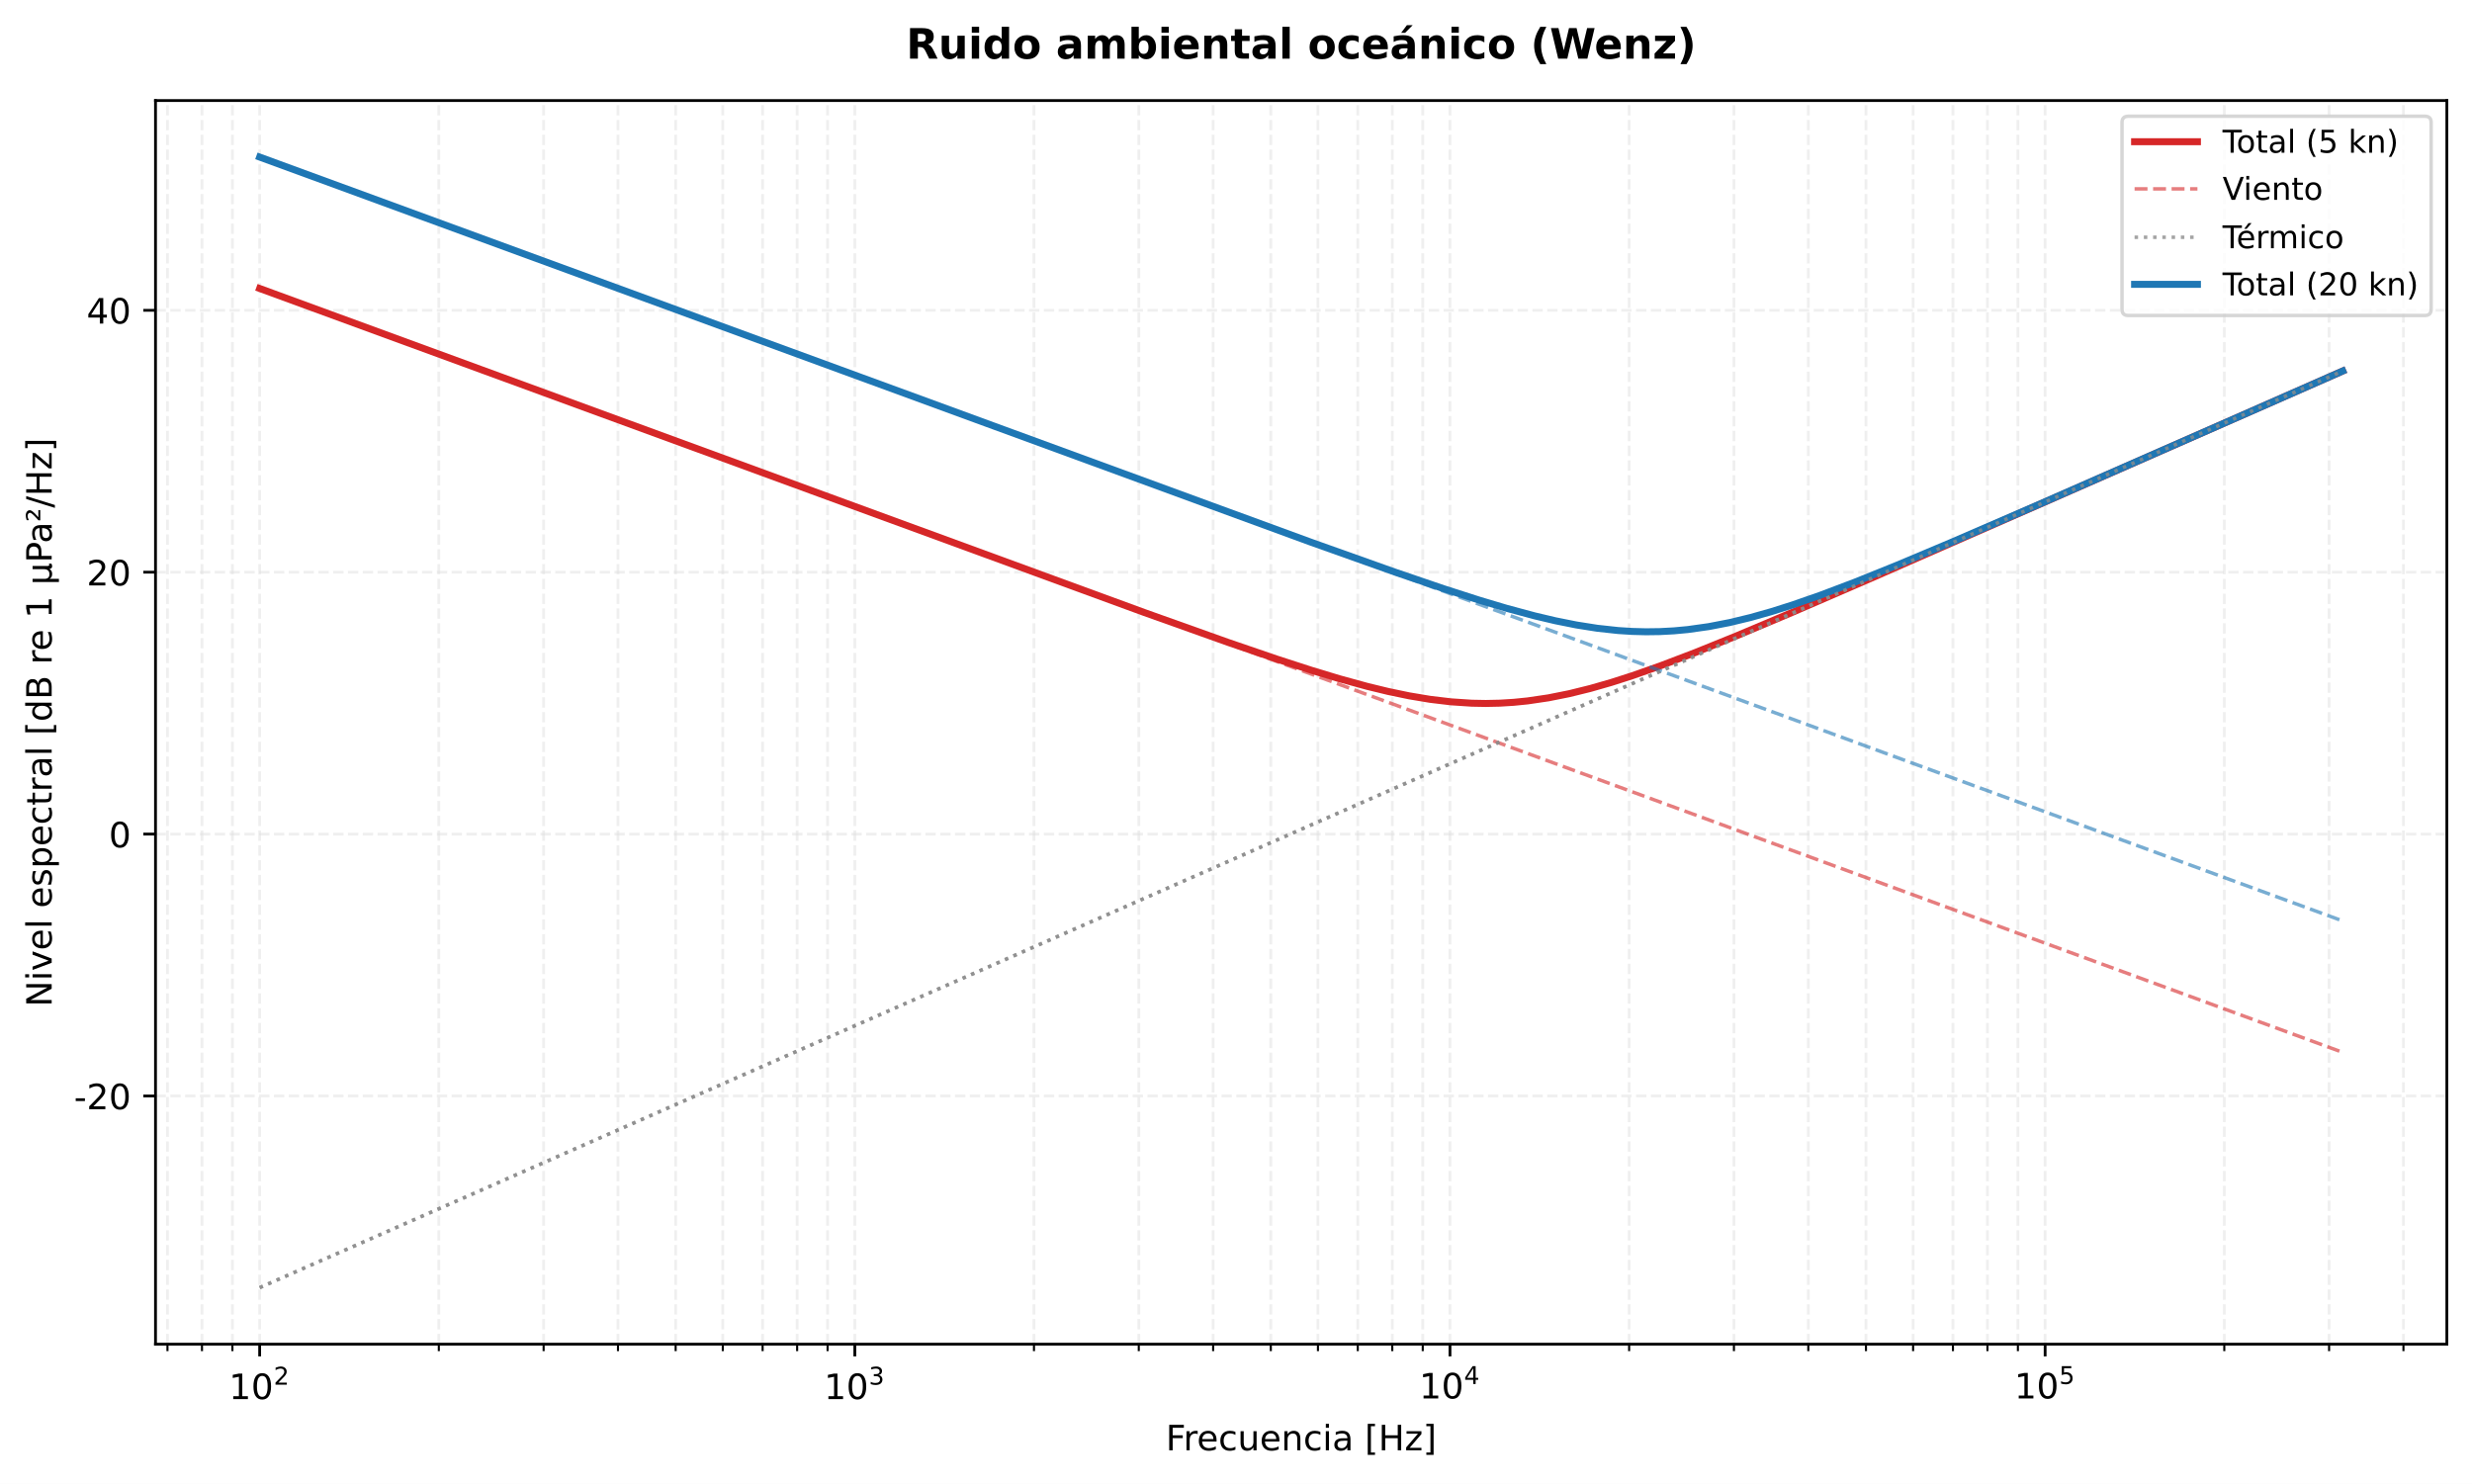
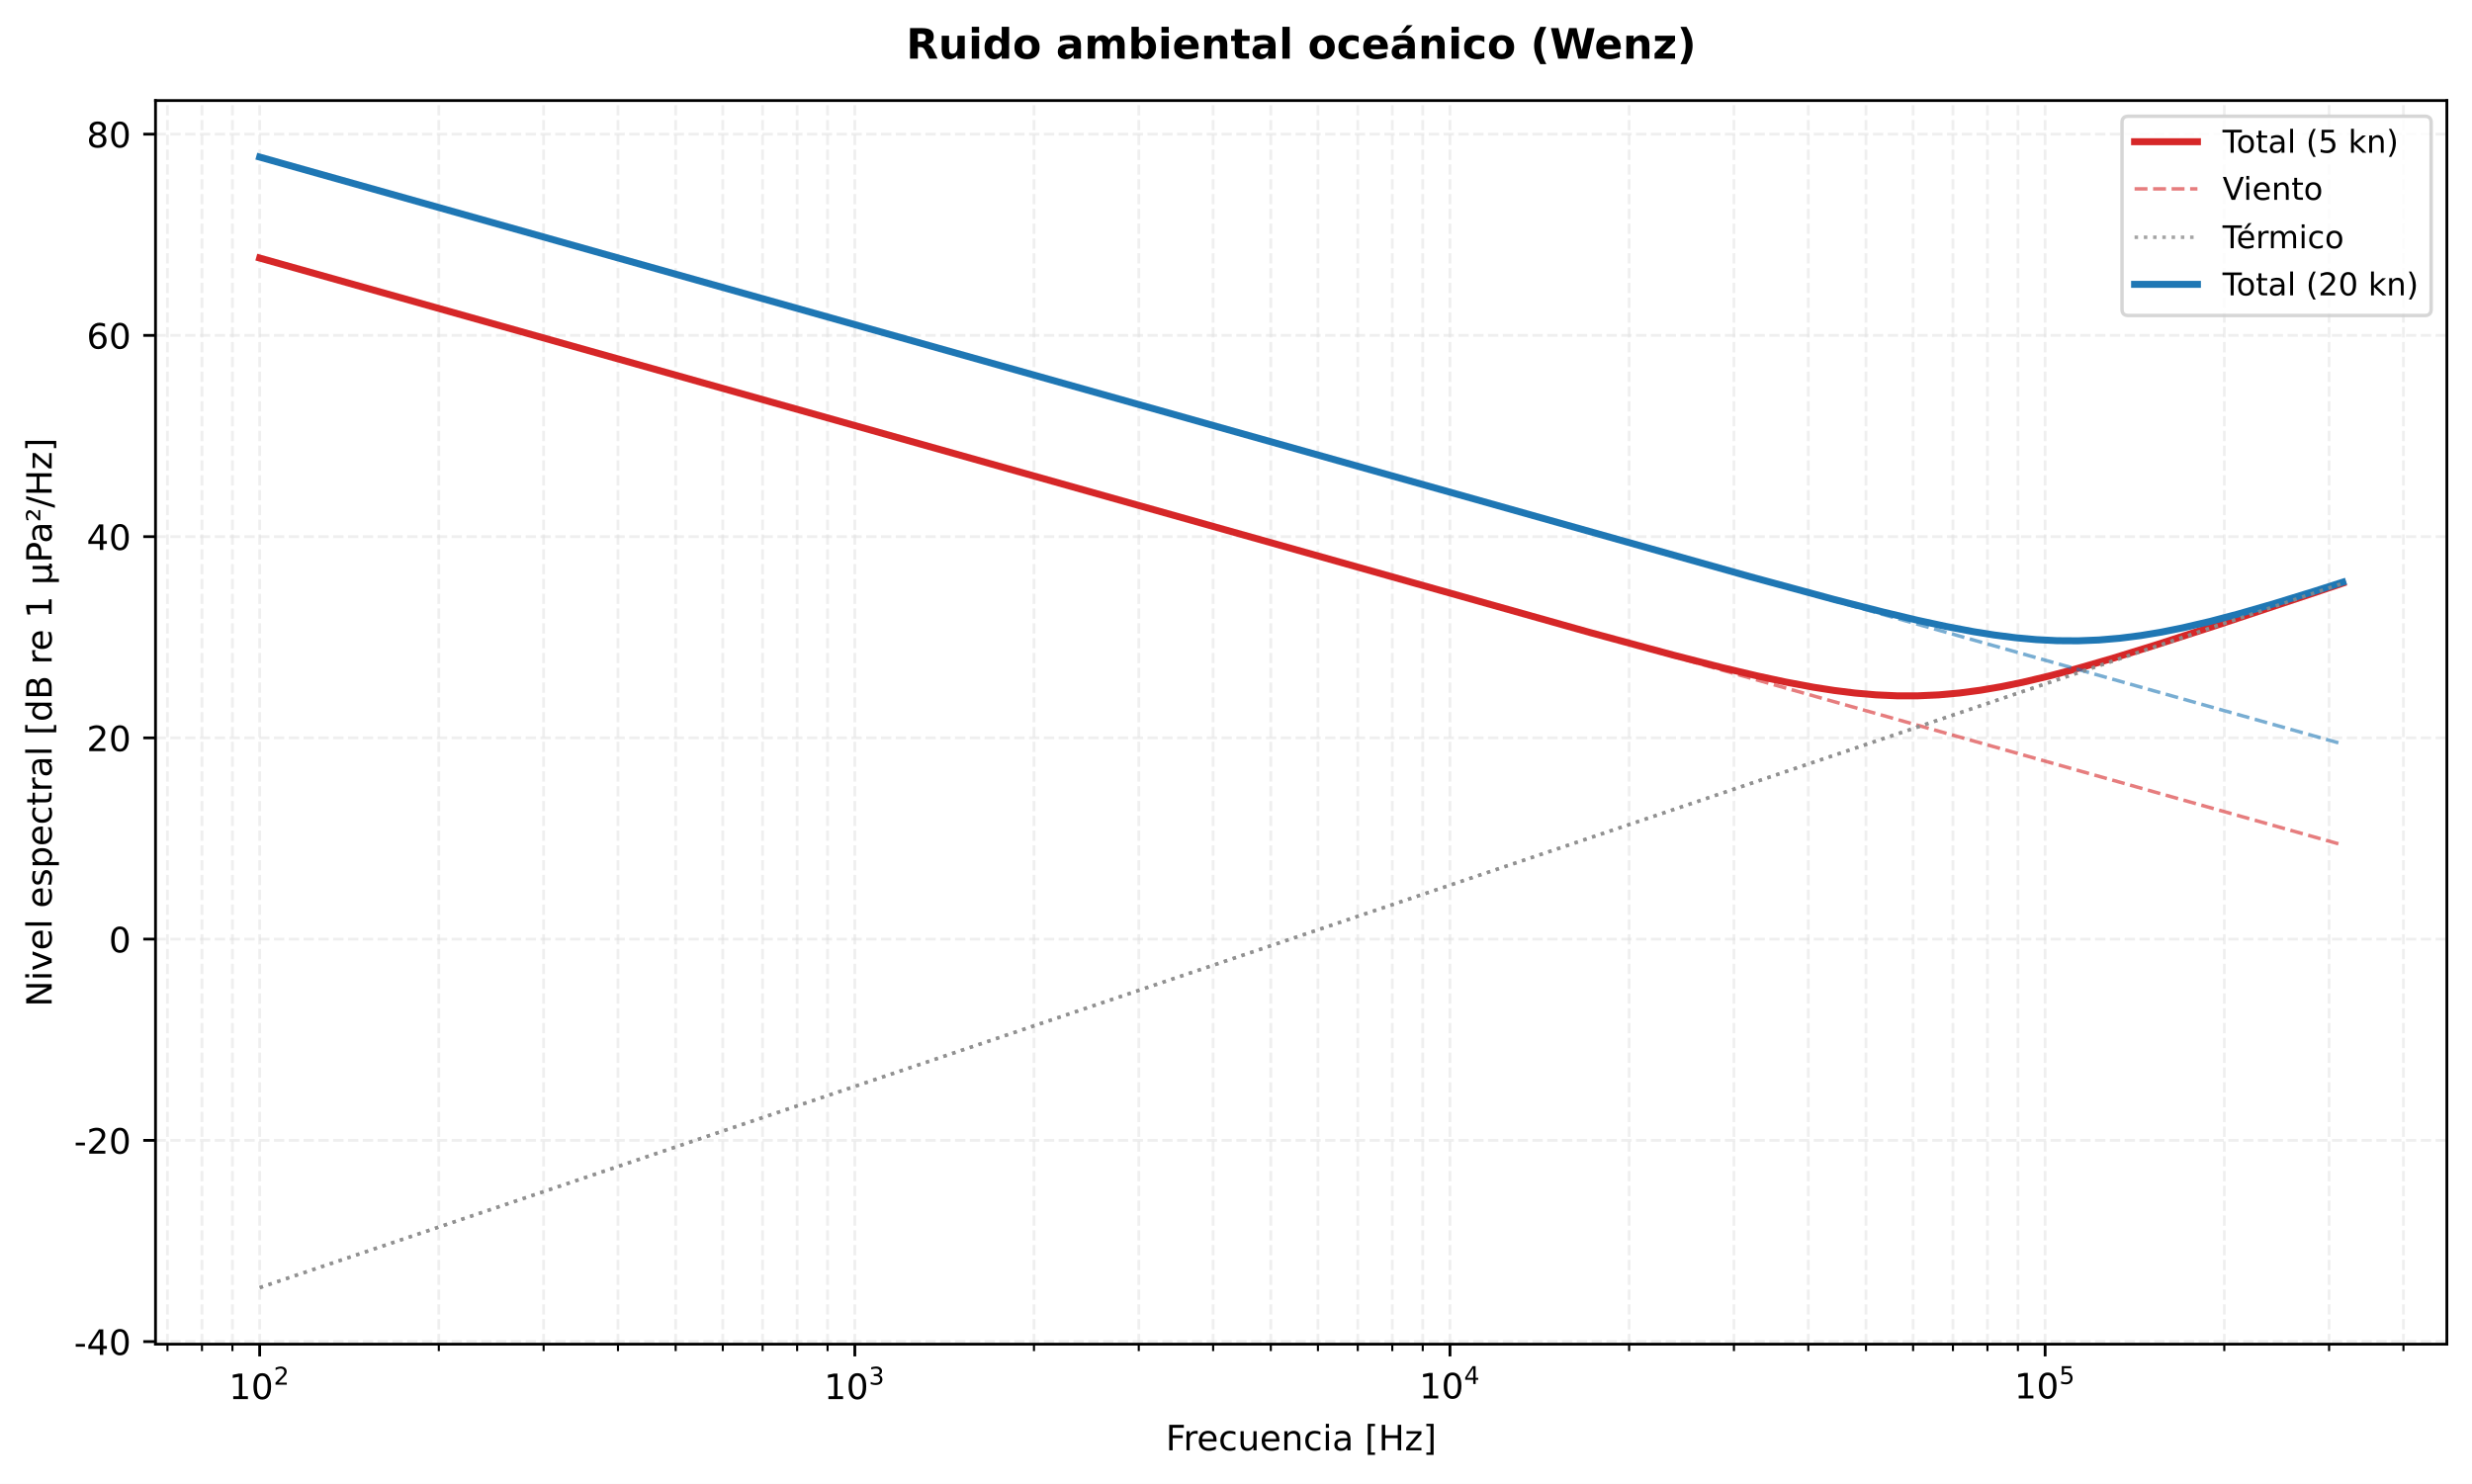
<svg xmlns="http://www.w3.org/2000/svg" xmlns:xlink="http://www.w3.org/1999/xlink" width="707.931pt" height="424.997pt" viewBox="0 0 707.931 424.997" version="1.1">
  <defs>
    <style type="text/css">*{stroke-linejoin: round; stroke-linecap: butt}</style>
  </defs>
  <g id="figure_1">
    <g id="patch_1">
      <path d="M 0 424.997  L 707.931 424.997  L 707.931 0  L 0 0  z " style="fill: #ffffff" />
    </g>
    <g id="axes_1">
      <g id="patch_2">
        <path d="M 44.534 384.993  L 700.731 384.993  L 700.731 28.798  L 44.534 28.798  z " style="fill: #ffffff" />
      </g>
      <g id="matplotlib.axis_1">
        <g id="xtick_1">
          <g id="line2d_1">
            <path d="M 74.361 384.993  L 74.361 28.798  " clip-path="url(#p7bef7af8be)" style="fill: none; stroke-dasharray: 2.96,1.28; stroke-dashoffset: 0; stroke: #e0e0e0; stroke-opacity: 0.5; stroke-width: 0.8" />
          </g>
          <g id="line2d_2">
            <defs>
              <path id="m3d27035b55" d="M 0 0  L 0 3.5  " style="stroke: #000000; stroke-width: 0.8" />
            </defs>
            <g>
              <use xlink:href="#m3d27035b55" x="74.361" y="384.993" style="stroke: #000000; stroke-width: 0.8" />
            </g>
          </g>
          <g id="text_1">
            <g transform="translate(65.56076 401.3934)">
              <text>
                <tspan x="0" y="-0.675" style="font-size: 10px; font-family: 'DejaVu Sans'">1</tspan>
                <tspan x="6.362" y="-0.675" style="font-size: 10px; font-family: 'DejaVu Sans'">0</tspan>
                <tspan x="12.82" y="-4.805" style="font-size: 7px; font-family: 'DejaVu Sans'">2</tspan>
              </text>
            </g>
          </g>
        </g>
        <g id="xtick_2">
          <g id="line2d_3">
            <path d="M 244.802 384.993  L 244.802 28.798  " clip-path="url(#p7bef7af8be)" style="fill: none; stroke-dasharray: 2.96,1.28; stroke-dashoffset: 0; stroke: #e0e0e0; stroke-opacity: 0.5; stroke-width: 0.8" />
          </g>
          <g id="line2d_4">
            <g>
              <use xlink:href="#m3d27035b55" x="244.802" y="384.993" style="stroke: #000000; stroke-width: 0.8" />
            </g>
          </g>
          <g id="text_2">
            <g transform="translate(236.0017 401.3934)">
              <text>
                <tspan x="0" y="-0.675" style="font-size: 10px; font-family: 'DejaVu Sans'">1</tspan>
                <tspan x="6.362" y="-0.675" style="font-size: 10px; font-family: 'DejaVu Sans'">0</tspan>
                <tspan x="12.82" y="-4.805" style="font-size: 7px; font-family: 'DejaVu Sans'">3</tspan>
              </text>
            </g>
          </g>
        </g>
        <g id="xtick_3">
          <g id="line2d_5">
            <path d="M 415.243 384.993  L 415.243 28.798  " clip-path="url(#p7bef7af8be)" style="fill: none; stroke-dasharray: 2.96,1.28; stroke-dashoffset: 0; stroke: #e0e0e0; stroke-opacity: 0.5; stroke-width: 0.8" />
          </g>
          <g id="line2d_6">
            <g>
              <use xlink:href="#m3d27035b55" x="415.243" y="384.993" style="stroke: #000000; stroke-width: 0.8" />
            </g>
          </g>
          <g id="text_3">
            <g transform="translate(406.4427 401.2934)">
              <text>
                <tspan x="0" y="-0.762" style="font-size: 10px; font-family: 'DejaVu Sans'">1</tspan>
                <tspan x="6.362" y="-0.762" style="font-size: 10px; font-family: 'DejaVu Sans'">0</tspan>
                <tspan x="12.82" y="-4.892" style="font-size: 7px; font-family: 'DejaVu Sans'">4</tspan>
              </text>
            </g>
          </g>
        </g>
        <g id="xtick_4">
          <g id="line2d_7">
            <path d="M 585.684 384.993  L 585.684 28.798  " clip-path="url(#p7bef7af8be)" style="fill: none; stroke-dasharray: 2.96,1.28; stroke-dashoffset: 0; stroke: #e0e0e0; stroke-opacity: 0.5; stroke-width: 0.8" />
          </g>
          <g id="line2d_8">
            <g>
              <use xlink:href="#m3d27035b55" x="585.684" y="384.993" style="stroke: #000000; stroke-width: 0.8" />
            </g>
          </g>
          <g id="text_4">
            <g transform="translate(576.8836 401.2934)">
              <text>
                <tspan x="0" y="-0.762" style="font-size: 10px; font-family: 'DejaVu Sans'">1</tspan>
                <tspan x="6.362" y="-0.762" style="font-size: 10px; font-family: 'DejaVu Sans'">0</tspan>
                <tspan x="12.82" y="-4.892" style="font-size: 7px; font-family: 'DejaVu Sans'">5</tspan>
              </text>
            </g>
          </g>
        </g>
        <g id="xtick_5">
          <g id="line2d_9">
            <path d="M 47.959 384.993  L 47.959 28.798  " clip-path="url(#p7bef7af8be)" style="fill: none; stroke-dasharray: 2.96,1.28; stroke-dashoffset: 0; stroke: #e0e0e0; stroke-opacity: 0.5; stroke-width: 0.8" />
          </g>
          <g id="line2d_10">
            <defs>
              <path id="md1b22fa4b4" d="M 0 0  L 0 2  " style="stroke: #000000; stroke-width: 0.6" />
            </defs>
            <g>
              <use xlink:href="#md1b22fa4b4" x="47.959" y="384.993" style="stroke: #000000; stroke-width: 0.6" />
            </g>
          </g>
        </g>
        <g id="xtick_6">
          <g id="line2d_11">
            <path d="M 57.843 384.993  L 57.843 28.798  " clip-path="url(#p7bef7af8be)" style="fill: none; stroke-dasharray: 2.96,1.28; stroke-dashoffset: 0; stroke: #e0e0e0; stroke-opacity: 0.5; stroke-width: 0.8" />
          </g>
          <g id="line2d_12">
            <g>
              <use xlink:href="#md1b22fa4b4" x="57.843" y="384.993" style="stroke: #000000; stroke-width: 0.6" />
            </g>
          </g>
        </g>
        <g id="xtick_7">
          <g id="line2d_13">
            <path d="M 66.562 384.993  L 66.562 28.798  " clip-path="url(#p7bef7af8be)" style="fill: none; stroke-dasharray: 2.96,1.28; stroke-dashoffset: 0; stroke: #e0e0e0; stroke-opacity: 0.5; stroke-width: 0.8" />
          </g>
          <g id="line2d_14">
            <g>
              <use xlink:href="#md1b22fa4b4" x="66.562" y="384.993" style="stroke: #000000; stroke-width: 0.6" />
            </g>
          </g>
        </g>
        <g id="xtick_8">
          <g id="line2d_15">
            <path d="M 125.669 384.993  L 125.669 28.798  " clip-path="url(#p7bef7af8be)" style="fill: none; stroke-dasharray: 2.96,1.28; stroke-dashoffset: 0; stroke: #e0e0e0; stroke-opacity: 0.5; stroke-width: 0.8" />
          </g>
          <g id="line2d_16">
            <g>
              <use xlink:href="#md1b22fa4b4" x="125.669" y="384.993" style="stroke: #000000; stroke-width: 0.6" />
            </g>
          </g>
        </g>
        <g id="xtick_9">
          <g id="line2d_17">
            <path d="M 155.682 384.993  L 155.682 28.798  " clip-path="url(#p7bef7af8be)" style="fill: none; stroke-dasharray: 2.96,1.28; stroke-dashoffset: 0; stroke: #e0e0e0; stroke-opacity: 0.5; stroke-width: 0.8" />
          </g>
          <g id="line2d_18">
            <g>
              <use xlink:href="#md1b22fa4b4" x="155.682" y="384.993" style="stroke: #000000; stroke-width: 0.6" />
            </g>
          </g>
        </g>
        <g id="xtick_10">
          <g id="line2d_19">
            <path d="M 176.976 384.993  L 176.976 28.798  " clip-path="url(#p7bef7af8be)" style="fill: none; stroke-dasharray: 2.96,1.28; stroke-dashoffset: 0; stroke: #e0e0e0; stroke-opacity: 0.5; stroke-width: 0.8" />
          </g>
          <g id="line2d_20">
            <g>
              <use xlink:href="#md1b22fa4b4" x="176.976" y="384.993" style="stroke: #000000; stroke-width: 0.6" />
            </g>
          </g>
        </g>
        <g id="xtick_11">
          <g id="line2d_21">
            <path d="M 193.494 384.993  L 193.494 28.798  " clip-path="url(#p7bef7af8be)" style="fill: none; stroke-dasharray: 2.96,1.28; stroke-dashoffset: 0; stroke: #e0e0e0; stroke-opacity: 0.5; stroke-width: 0.8" />
          </g>
          <g id="line2d_22">
            <g>
              <use xlink:href="#md1b22fa4b4" x="193.494" y="384.993" style="stroke: #000000; stroke-width: 0.6" />
            </g>
          </g>
        </g>
        <g id="xtick_12">
          <g id="line2d_23">
            <path d="M 206.99 384.993  L 206.99 28.798  " clip-path="url(#p7bef7af8be)" style="fill: none; stroke-dasharray: 2.96,1.28; stroke-dashoffset: 0; stroke: #e0e0e0; stroke-opacity: 0.5; stroke-width: 0.8" />
          </g>
          <g id="line2d_24">
            <g>
              <use xlink:href="#md1b22fa4b4" x="206.99" y="384.993" style="stroke: #000000; stroke-width: 0.6" />
            </g>
          </g>
        </g>
        <g id="xtick_13">
          <g id="line2d_25">
            <path d="M 218.4 384.993  L 218.4 28.798  " clip-path="url(#p7bef7af8be)" style="fill: none; stroke-dasharray: 2.96,1.28; stroke-dashoffset: 0; stroke: #e0e0e0; stroke-opacity: 0.5; stroke-width: 0.8" />
          </g>
          <g id="line2d_26">
            <g>
              <use xlink:href="#md1b22fa4b4" x="218.4" y="384.993" style="stroke: #000000; stroke-width: 0.6" />
            </g>
          </g>
        </g>
        <g id="xtick_14">
          <g id="line2d_27">
            <path d="M 228.284 384.993  L 228.284 28.798  " clip-path="url(#p7bef7af8be)" style="fill: none; stroke-dasharray: 2.96,1.28; stroke-dashoffset: 0; stroke: #e0e0e0; stroke-opacity: 0.5; stroke-width: 0.8" />
          </g>
          <g id="line2d_28">
            <g>
              <use xlink:href="#md1b22fa4b4" x="228.284" y="384.993" style="stroke: #000000; stroke-width: 0.6" />
            </g>
          </g>
        </g>
        <g id="xtick_15">
          <g id="line2d_29">
            <path d="M 237.003 384.993  L 237.003 28.798  " clip-path="url(#p7bef7af8be)" style="fill: none; stroke-dasharray: 2.96,1.28; stroke-dashoffset: 0; stroke: #e0e0e0; stroke-opacity: 0.5; stroke-width: 0.8" />
          </g>
          <g id="line2d_30">
            <g>
              <use xlink:href="#md1b22fa4b4" x="237.003" y="384.993" style="stroke: #000000; stroke-width: 0.6" />
            </g>
          </g>
        </g>
        <g id="xtick_16">
          <g id="line2d_31">
            <path d="M 296.11 384.993  L 296.11 28.798  " clip-path="url(#p7bef7af8be)" style="fill: none; stroke-dasharray: 2.96,1.28; stroke-dashoffset: 0; stroke: #e0e0e0; stroke-opacity: 0.5; stroke-width: 0.8" />
          </g>
          <g id="line2d_32">
            <g>
              <use xlink:href="#md1b22fa4b4" x="296.11" y="384.993" style="stroke: #000000; stroke-width: 0.6" />
            </g>
          </g>
        </g>
        <g id="xtick_17">
          <g id="line2d_33">
            <path d="M 326.123 384.993  L 326.123 28.798  " clip-path="url(#p7bef7af8be)" style="fill: none; stroke-dasharray: 2.96,1.28; stroke-dashoffset: 0; stroke: #e0e0e0; stroke-opacity: 0.5; stroke-width: 0.8" />
          </g>
          <g id="line2d_34">
            <g>
              <use xlink:href="#md1b22fa4b4" x="326.123" y="384.993" style="stroke: #000000; stroke-width: 0.6" />
            </g>
          </g>
        </g>
        <g id="xtick_18">
          <g id="line2d_35">
            <path d="M 347.417 384.993  L 347.417 28.798  " clip-path="url(#p7bef7af8be)" style="fill: none; stroke-dasharray: 2.96,1.28; stroke-dashoffset: 0; stroke: #e0e0e0; stroke-opacity: 0.5; stroke-width: 0.8" />
          </g>
          <g id="line2d_36">
            <g>
              <use xlink:href="#md1b22fa4b4" x="347.417" y="384.993" style="stroke: #000000; stroke-width: 0.6" />
            </g>
          </g>
        </g>
        <g id="xtick_19">
          <g id="line2d_37">
            <path d="M 363.935 384.993  L 363.935 28.798  " clip-path="url(#p7bef7af8be)" style="fill: none; stroke-dasharray: 2.96,1.28; stroke-dashoffset: 0; stroke: #e0e0e0; stroke-opacity: 0.5; stroke-width: 0.8" />
          </g>
          <g id="line2d_38">
            <g>
              <use xlink:href="#md1b22fa4b4" x="363.935" y="384.993" style="stroke: #000000; stroke-width: 0.6" />
            </g>
          </g>
        </g>
        <g id="xtick_20">
          <g id="line2d_39">
            <path d="M 377.431 384.993  L 377.431 28.798  " clip-path="url(#p7bef7af8be)" style="fill: none; stroke-dasharray: 2.96,1.28; stroke-dashoffset: 0; stroke: #e0e0e0; stroke-opacity: 0.5; stroke-width: 0.8" />
          </g>
          <g id="line2d_40">
            <g>
              <use xlink:href="#md1b22fa4b4" x="377.431" y="384.993" style="stroke: #000000; stroke-width: 0.6" />
            </g>
          </g>
        </g>
        <g id="xtick_21">
          <g id="line2d_41">
            <path d="M 388.841 384.993  L 388.841 28.798  " clip-path="url(#p7bef7af8be)" style="fill: none; stroke-dasharray: 2.96,1.28; stroke-dashoffset: 0; stroke: #e0e0e0; stroke-opacity: 0.5; stroke-width: 0.8" />
          </g>
          <g id="line2d_42">
            <g>
              <use xlink:href="#md1b22fa4b4" x="388.841" y="384.993" style="stroke: #000000; stroke-width: 0.6" />
            </g>
          </g>
        </g>
        <g id="xtick_22">
          <g id="line2d_43">
            <path d="M 398.725 384.993  L 398.725 28.798  " clip-path="url(#p7bef7af8be)" style="fill: none; stroke-dasharray: 2.96,1.28; stroke-dashoffset: 0; stroke: #e0e0e0; stroke-opacity: 0.5; stroke-width: 0.8" />
          </g>
          <g id="line2d_44">
            <g>
              <use xlink:href="#md1b22fa4b4" x="398.725" y="384.993" style="stroke: #000000; stroke-width: 0.6" />
            </g>
          </g>
        </g>
        <g id="xtick_23">
          <g id="line2d_45">
            <path d="M 407.444 384.993  L 407.444 28.798  " clip-path="url(#p7bef7af8be)" style="fill: none; stroke-dasharray: 2.96,1.28; stroke-dashoffset: 0; stroke: #e0e0e0; stroke-opacity: 0.5; stroke-width: 0.8" />
          </g>
          <g id="line2d_46">
            <g>
              <use xlink:href="#md1b22fa4b4" x="407.444" y="384.993" style="stroke: #000000; stroke-width: 0.6" />
            </g>
          </g>
        </g>
        <g id="xtick_24">
          <g id="line2d_47">
            <path d="M 466.55 384.993  L 466.55 28.798  " clip-path="url(#p7bef7af8be)" style="fill: none; stroke-dasharray: 2.96,1.28; stroke-dashoffset: 0; stroke: #e0e0e0; stroke-opacity: 0.5; stroke-width: 0.8" />
          </g>
          <g id="line2d_48">
            <g>
              <use xlink:href="#md1b22fa4b4" x="466.55" y="384.993" style="stroke: #000000; stroke-width: 0.6" />
            </g>
          </g>
        </g>
        <g id="xtick_25">
          <g id="line2d_49">
            <path d="M 496.564 384.993  L 496.564 28.798  " clip-path="url(#p7bef7af8be)" style="fill: none; stroke-dasharray: 2.96,1.28; stroke-dashoffset: 0; stroke: #e0e0e0; stroke-opacity: 0.5; stroke-width: 0.8" />
          </g>
          <g id="line2d_50">
            <g>
              <use xlink:href="#md1b22fa4b4" x="496.564" y="384.993" style="stroke: #000000; stroke-width: 0.6" />
            </g>
          </g>
        </g>
        <g id="xtick_26">
          <g id="line2d_51">
            <path d="M 517.858 384.993  L 517.858 28.798  " clip-path="url(#p7bef7af8be)" style="fill: none; stroke-dasharray: 2.96,1.28; stroke-dashoffset: 0; stroke: #e0e0e0; stroke-opacity: 0.5; stroke-width: 0.8" />
          </g>
          <g id="line2d_52">
            <g>
              <use xlink:href="#md1b22fa4b4" x="517.858" y="384.993" style="stroke: #000000; stroke-width: 0.6" />
            </g>
          </g>
        </g>
        <g id="xtick_27">
          <g id="line2d_53">
            <path d="M 534.376 384.993  L 534.376 28.798  " clip-path="url(#p7bef7af8be)" style="fill: none; stroke-dasharray: 2.96,1.28; stroke-dashoffset: 0; stroke: #e0e0e0; stroke-opacity: 0.5; stroke-width: 0.8" />
          </g>
          <g id="line2d_54">
            <g>
              <use xlink:href="#md1b22fa4b4" x="534.376" y="384.993" style="stroke: #000000; stroke-width: 0.6" />
            </g>
          </g>
        </g>
        <g id="xtick_28">
          <g id="line2d_55">
            <path d="M 547.871 384.993  L 547.871 28.798  " clip-path="url(#p7bef7af8be)" style="fill: none; stroke-dasharray: 2.96,1.28; stroke-dashoffset: 0; stroke: #e0e0e0; stroke-opacity: 0.5; stroke-width: 0.8" />
          </g>
          <g id="line2d_56">
            <g>
              <use xlink:href="#md1b22fa4b4" x="547.871" y="384.993" style="stroke: #000000; stroke-width: 0.6" />
            </g>
          </g>
        </g>
        <g id="xtick_29">
          <g id="line2d_57">
            <path d="M 559.282 384.993  L 559.282 28.798  " clip-path="url(#p7bef7af8be)" style="fill: none; stroke-dasharray: 2.96,1.28; stroke-dashoffset: 0; stroke: #e0e0e0; stroke-opacity: 0.5; stroke-width: 0.8" />
          </g>
          <g id="line2d_58">
            <g>
              <use xlink:href="#md1b22fa4b4" x="559.282" y="384.993" style="stroke: #000000; stroke-width: 0.6" />
            </g>
          </g>
        </g>
        <g id="xtick_30">
          <g id="line2d_59">
            <path d="M 569.166 384.993  L 569.166 28.798  " clip-path="url(#p7bef7af8be)" style="fill: none; stroke-dasharray: 2.96,1.28; stroke-dashoffset: 0; stroke: #e0e0e0; stroke-opacity: 0.5; stroke-width: 0.8" />
          </g>
          <g id="line2d_60">
            <g>
              <use xlink:href="#md1b22fa4b4" x="569.166" y="384.993" style="stroke: #000000; stroke-width: 0.6" />
            </g>
          </g>
        </g>
        <g id="xtick_31">
          <g id="line2d_61">
            <path d="M 577.885 384.993  L 577.885 28.798  " clip-path="url(#p7bef7af8be)" style="fill: none; stroke-dasharray: 2.96,1.28; stroke-dashoffset: 0; stroke: #e0e0e0; stroke-opacity: 0.5; stroke-width: 0.8" />
          </g>
          <g id="line2d_62">
            <g>
              <use xlink:href="#md1b22fa4b4" x="577.885" y="384.993" style="stroke: #000000; stroke-width: 0.6" />
            </g>
          </g>
        </g>
        <g id="xtick_32">
          <g id="line2d_63">
            <path d="M 636.991 384.993  L 636.991 28.798  " clip-path="url(#p7bef7af8be)" style="fill: none; stroke-dasharray: 2.96,1.28; stroke-dashoffset: 0; stroke: #e0e0e0; stroke-opacity: 0.5; stroke-width: 0.8" />
          </g>
          <g id="line2d_64">
            <g>
              <use xlink:href="#md1b22fa4b4" x="636.991" y="384.993" style="stroke: #000000; stroke-width: 0.6" />
            </g>
          </g>
        </g>
        <g id="xtick_33">
          <g id="line2d_65">
            <path d="M 667.005 384.993  L 667.005 28.798  " clip-path="url(#p7bef7af8be)" style="fill: none; stroke-dasharray: 2.96,1.28; stroke-dashoffset: 0; stroke: #e0e0e0; stroke-opacity: 0.5; stroke-width: 0.8" />
          </g>
          <g id="line2d_66">
            <g>
              <use xlink:href="#md1b22fa4b4" x="667.005" y="384.993" style="stroke: #000000; stroke-width: 0.6" />
            </g>
          </g>
        </g>
        <g id="xtick_34">
          <g id="line2d_67">
            <path d="M 688.299 384.993  L 688.299 28.798  " clip-path="url(#p7bef7af8be)" style="fill: none; stroke-dasharray: 2.96,1.28; stroke-dashoffset: 0; stroke: #e0e0e0; stroke-opacity: 0.5; stroke-width: 0.8" />
          </g>
          <g id="line2d_68">
            <g>
              <use xlink:href="#md1b22fa4b4" x="688.299" y="384.993" style="stroke: #000000; stroke-width: 0.6" />
            </g>
          </g>
        </g>
        <g id="text_5">
          <text style="font-size: 10px; font-family: 'DejaVu Sans', 'Bitstream Vera Sans', 'Computer Modern Sans Serif', 'Lucida Grande', 'Verdana', 'Geneva', 'Lucid', 'Arial', 'Helvetica', 'Avant Garde', sans-serif; text-anchor: middle" x="372.632" y="415.394" transform="rotate(-0 372.6324 415.3942)">Frecuencia [Hz]</text>
        </g>
      </g>
      <g id="matplotlib.axis_2">
        <g id="ytick_1">
          <g id="line2d_69">
-             <path d="M 44.534 313.907  L 700.731 313.907  " clip-path="url(#p7bef7af8be)" style="fill: none; stroke-dasharray: 2.96,1.28; stroke-dashoffset: 0; stroke: #e0e0e0; stroke-opacity: 0.5; stroke-width: 0.8" />
+             <path d="M 44.534 384.259  L 700.731 384.259  " clip-path="url(#p7bef7af8be)" style="fill: none; stroke-dasharray: 2.96,1.28; stroke-dashoffset: 0; stroke: #e0e0e0; stroke-opacity: 0.5; stroke-width: 0.8" />
          </g>
          <g id="line2d_70">
            <defs>
              <path id="mef640d9f3a" d="M 0 0  L -3.5 0  " style="stroke: #000000; stroke-width: 0.8" />
            </defs>
            <g>
-               <use xlink:href="#mef640d9f3a" x="44.534" y="313.907" style="stroke: #000000; stroke-width: 0.8" />
+               <use xlink:href="#mef640d9f3a" x="44.534" y="384.259" style="stroke: #000000; stroke-width: 0.8" />
            </g>
          </g>
          <g id="text_6">
-             <text style="font-size: 10px; font-family: 'DejaVu Sans', 'Bitstream Vera Sans', 'Computer Modern Sans Serif', 'Lucida Grande', 'Verdana', 'Geneva', 'Lucid', 'Arial', 'Helvetica', 'Avant Garde', sans-serif; text-anchor: end" x="37.534" y="317.706" transform="rotate(-0 37.53359 317.7057)">-20</text>
+             <text style="font-size: 10px; font-family: 'DejaVu Sans', 'Bitstream Vera Sans', 'Computer Modern Sans Serif', 'Lucida Grande', 'Verdana', 'Geneva', 'Lucid', 'Arial', 'Helvetica', 'Avant Garde', sans-serif; text-anchor: end" x="37.534" y="388.058" transform="rotate(-0 37.53359 388.0583)">-40</text>
          </g>
        </g>
        <g id="ytick_2">
          <g id="line2d_71">
-             <path d="M 44.534 238.896  L 700.731 238.896  " clip-path="url(#p7bef7af8be)" style="fill: none; stroke-dasharray: 2.96,1.28; stroke-dashoffset: 0; stroke: #e0e0e0; stroke-opacity: 0.5; stroke-width: 0.8" />
+             <path d="M 44.534 326.62  L 700.731 326.62  " clip-path="url(#p7bef7af8be)" style="fill: none; stroke-dasharray: 2.96,1.28; stroke-dashoffset: 0; stroke: #e0e0e0; stroke-opacity: 0.5; stroke-width: 0.8" />
          </g>
          <g id="line2d_72">
            <g>
-               <use xlink:href="#mef640d9f3a" x="44.534" y="238.896" style="stroke: #000000; stroke-width: 0.8" />
+               <use xlink:href="#mef640d9f3a" x="44.534" y="326.62" style="stroke: #000000; stroke-width: 0.8" />
            </g>
          </g>
          <g id="text_7">
-             <text style="font-size: 10px; font-family: 'DejaVu Sans', 'Bitstream Vera Sans', 'Computer Modern Sans Serif', 'Lucida Grande', 'Verdana', 'Geneva', 'Lucid', 'Arial', 'Helvetica', 'Avant Garde', sans-serif; text-anchor: end" x="37.534" y="242.695" transform="rotate(-0 37.53359 242.6947)">0</text>
+             <text style="font-size: 10px; font-family: 'DejaVu Sans', 'Bitstream Vera Sans', 'Computer Modern Sans Serif', 'Lucida Grande', 'Verdana', 'Geneva', 'Lucid', 'Arial', 'Helvetica', 'Avant Garde', sans-serif; text-anchor: end" x="37.534" y="330.419" transform="rotate(-0 37.53359 330.4188)">-20</text>
          </g>
        </g>
        <g id="ytick_3">
          <g id="line2d_73">
-             <path d="M 44.534 163.885  L 700.731 163.885  " clip-path="url(#p7bef7af8be)" style="fill: none; stroke-dasharray: 2.96,1.28; stroke-dashoffset: 0; stroke: #e0e0e0; stroke-opacity: 0.5; stroke-width: 0.8" />
+             <path d="M 44.534 268.98  L 700.731 268.98  " clip-path="url(#p7bef7af8be)" style="fill: none; stroke-dasharray: 2.96,1.28; stroke-dashoffset: 0; stroke: #e0e0e0; stroke-opacity: 0.5; stroke-width: 0.8" />
          </g>
          <g id="line2d_74">
            <g>
-               <use xlink:href="#mef640d9f3a" x="44.534" y="163.885" style="stroke: #000000; stroke-width: 0.8" />
+               <use xlink:href="#mef640d9f3a" x="44.534" y="268.98" style="stroke: #000000; stroke-width: 0.8" />
            </g>
          </g>
          <g id="text_8">
-             <text style="font-size: 10px; font-family: 'DejaVu Sans', 'Bitstream Vera Sans', 'Computer Modern Sans Serif', 'Lucida Grande', 'Verdana', 'Geneva', 'Lucid', 'Arial', 'Helvetica', 'Avant Garde', sans-serif; text-anchor: end" x="37.534" y="167.684" transform="rotate(-0 37.53359 167.6838)">20</text>
+             <text style="font-size: 10px; font-family: 'DejaVu Sans', 'Bitstream Vera Sans', 'Computer Modern Sans Serif', 'Lucida Grande', 'Verdana', 'Geneva', 'Lucid', 'Arial', 'Helvetica', 'Avant Garde', sans-serif; text-anchor: end" x="37.534" y="272.779" transform="rotate(-0 37.53359 272.7793)">0</text>
          </g>
        </g>
        <g id="ytick_4">
          <g id="line2d_75">
-             <path d="M 44.534 88.874  L 700.731 88.874  " clip-path="url(#p7bef7af8be)" style="fill: none; stroke-dasharray: 2.96,1.28; stroke-dashoffset: 0; stroke: #e0e0e0; stroke-opacity: 0.5; stroke-width: 0.8" />
+             <path d="M 44.534 211.341  L 700.731 211.341  " clip-path="url(#p7bef7af8be)" style="fill: none; stroke-dasharray: 2.96,1.28; stroke-dashoffset: 0; stroke: #e0e0e0; stroke-opacity: 0.5; stroke-width: 0.8" />
          </g>
          <g id="line2d_76">
            <g>
-               <use xlink:href="#mef640d9f3a" x="44.534" y="88.874" style="stroke: #000000; stroke-width: 0.8" />
+               <use xlink:href="#mef640d9f3a" x="44.534" y="211.341" style="stroke: #000000; stroke-width: 0.8" />
            </g>
          </g>
          <g id="text_9">
-             <text style="font-size: 10px; font-family: 'DejaVu Sans', 'Bitstream Vera Sans', 'Computer Modern Sans Serif', 'Lucida Grande', 'Verdana', 'Geneva', 'Lucid', 'Arial', 'Helvetica', 'Avant Garde', sans-serif; text-anchor: end" x="37.534" y="92.673" transform="rotate(-0 37.53359 92.67281)">40</text>
-           </g>
-         </g>
-         <g id="text_10">
+             <text style="font-size: 10px; font-family: 'DejaVu Sans', 'Bitstream Vera Sans', 'Computer Modern Sans Serif', 'Lucida Grande', 'Verdana', 'Geneva', 'Lucid', 'Arial', 'Helvetica', 'Avant Garde', sans-serif; text-anchor: end" x="37.534" y="215.14" transform="rotate(-0 37.53359 215.1398)">20</text>
+           </g>
+         </g>
+         <g id="ytick_5">
+           <g id="line2d_77">
+             <path d="M 44.534 153.702  L 700.731 153.702  " clip-path="url(#p7bef7af8be)" style="fill: none; stroke-dasharray: 2.96,1.28; stroke-dashoffset: 0; stroke: #e0e0e0; stroke-opacity: 0.5; stroke-width: 0.8" />
+           </g>
+           <g id="line2d_78">
+             <g>
+               <use xlink:href="#mef640d9f3a" x="44.534" y="153.702" style="stroke: #000000; stroke-width: 0.8" />
+             </g>
+           </g>
+           <g id="text_10">
+             <text style="font-size: 10px; font-family: 'DejaVu Sans', 'Bitstream Vera Sans', 'Computer Modern Sans Serif', 'Lucida Grande', 'Verdana', 'Geneva', 'Lucid', 'Arial', 'Helvetica', 'Avant Garde', sans-serif; text-anchor: end" x="37.534" y="157.5" transform="rotate(-0 37.53359 157.5003)">40</text>
+           </g>
+         </g>
+         <g id="ytick_6">
+           <g id="line2d_79">
+             <path d="M 44.534 96.062  L 700.731 96.062  " clip-path="url(#p7bef7af8be)" style="fill: none; stroke-dasharray: 2.96,1.28; stroke-dashoffset: 0; stroke: #e0e0e0; stroke-opacity: 0.5; stroke-width: 0.8" />
+           </g>
+           <g id="line2d_80">
+             <g>
+               <use xlink:href="#mef640d9f3a" x="44.534" y="96.062" style="stroke: #000000; stroke-width: 0.8" />
+             </g>
+           </g>
+           <g id="text_11">
+             <text style="font-size: 10px; font-family: 'DejaVu Sans', 'Bitstream Vera Sans', 'Computer Modern Sans Serif', 'Lucida Grande', 'Verdana', 'Geneva', 'Lucid', 'Arial', 'Helvetica', 'Avant Garde', sans-serif; text-anchor: end" x="37.534" y="99.861" transform="rotate(-0 37.53359 99.86085)">60</text>
+           </g>
+         </g>
+         <g id="ytick_7">
+           <g id="line2d_81">
+             <path d="M 44.534 38.423  L 700.731 38.423  " clip-path="url(#p7bef7af8be)" style="fill: none; stroke-dasharray: 2.96,1.28; stroke-dashoffset: 0; stroke: #e0e0e0; stroke-opacity: 0.5; stroke-width: 0.8" />
+           </g>
+           <g id="line2d_82">
+             <g>
+               <use xlink:href="#mef640d9f3a" x="44.534" y="38.423" style="stroke: #000000; stroke-width: 0.8" />
+             </g>
+           </g>
+           <g id="text_12">
+             <text style="font-size: 10px; font-family: 'DejaVu Sans', 'Bitstream Vera Sans', 'Computer Modern Sans Serif', 'Lucida Grande', 'Verdana', 'Geneva', 'Lucid', 'Arial', 'Helvetica', 'Avant Garde', sans-serif; text-anchor: end" x="37.534" y="42.221" transform="rotate(-0 37.53359 42.22136)">80</text>
+           </g>
+         </g>
+         <g id="text_13">
          <text style="font-size: 10px; font-family: 'DejaVu Sans', 'Bitstream Vera Sans', 'Computer Modern Sans Serif', 'Lucida Grande', 'Verdana', 'Geneva', 'Lucid', 'Arial', 'Helvetica', 'Avant Garde', sans-serif; text-anchor: middle" x="14.798" y="206.896" transform="rotate(-90 14.79844 206.8958)">Nivel espectral [dB re 1 µPa²/Hz]</text>
        </g>
      </g>
-       <g id="line2d_77">
-         <path d="M 74.361 82.623  L 327.742 175.443  L 351.684 183.982  L 365.649 188.763  L 375.625 191.996  L 383.606 194.408  L 391.586 196.599  L 397.572 198.052  L 403.557 199.298  L 409.542 200.299  L 415.528 201.014  L 421.513 201.409  L 425.503 201.482  L 429.494 201.397  L 433.484 201.154  L 437.474 200.753  L 443.459 199.87  L 449.445 198.671  L 455.43 197.192  L 461.416 195.474  L 467.401 193.555  L 475.382 190.75  L 485.357 186.952  L 497.328 182.111  L 513.289 175.382  L 537.23 165.018  L 589.104 142.259  L 670.904 106.264  L 670.904 106.264  " clip-path="url(#p7bef7af8be)" style="fill: none; stroke: #d62728; stroke-width: 2; stroke-linecap: square" />
-       </g>
-       <g id="line2d_78">
-         <path d="M 74.361 82.623  L 670.904 301.405  L 670.904 301.405  " clip-path="url(#p7bef7af8be)" style="fill: none; stroke-dasharray: 3.7,1.6; stroke-dashoffset: 0; stroke: #d62728; stroke-opacity: 0.6" />
-       </g>
-       <g id="line2d_79">
-         <path d="M 74.361 368.803  L 670.904 106.264  L 670.904 106.264  " clip-path="url(#p7bef7af8be)" style="fill: none; stroke-dasharray: 1,1.65; stroke-dashoffset: 0; stroke: #8c8c8c; stroke-opacity: 0.8" />
-       </g>
-       <g id="line2d_80">
-         <path d="M 74.361 44.989  L 375.625 155.363  L 399.567 163.887  L 413.533 168.647  L 423.508 171.854  L 431.489 174.237  L 439.469 176.387  L 445.455 177.8  L 451.44 178.999  L 457.425 179.944  L 463.411 180.595  L 467.401 180.85  L 471.391 180.952  L 475.382 180.898  L 479.372 180.684  L 483.362 180.313  L 489.347 179.472  L 495.333 178.311  L 501.318 176.865  L 507.304 175.175  L 513.289 173.279  L 521.269 170.498  L 531.245 166.721  L 543.216 161.895  L 559.177 155.177  L 583.118 144.819  L 634.992 122.063  L 670.904 106.263  L 670.904 106.263  " clip-path="url(#p7bef7af8be)" style="fill: none; stroke: #1f77b4; stroke-width: 2; stroke-linecap: square" />
-       </g>
-       <g id="line2d_81">
-         <path d="M 74.361 44.989  L 670.904 263.771  L 670.904 263.771  " clip-path="url(#p7bef7af8be)" style="fill: none; stroke-dasharray: 3.7,1.6; stroke-dashoffset: 0; stroke: #1f77b4; stroke-opacity: 0.6" />
-       </g>
-       <g id="line2d_82">
-         <path d="M 74.361 368.803  L 670.904 106.264  L 670.904 106.264  " clip-path="url(#p7bef7af8be)" style="fill: none; stroke-dasharray: 1,1.65; stroke-dashoffset: 0; stroke: #8c8c8c; stroke-opacity: 0.8" />
+       <g id="line2d_83">
+         <path d="M 74.361 73.908  L 455.43 181.184  L 479.372 187.673  L 493.338 191.248  L 503.313 193.612  L 511.294 195.326  L 519.274 196.82  L 525.26 197.756  L 531.245 198.499  L 537.23 199.019  L 543.216 199.29  L 549.201 199.295  L 555.187 199.026  L 561.172 198.487  L 567.157 197.694  L 573.143 196.671  L 579.128 195.446  L 587.109 193.554  L 595.089 191.429  L 605.065 188.537  L 617.036 184.837  L 634.992 179.025  L 664.919 169.047  L 670.904 167.033  L 670.904 167.033  " clip-path="url(#p7bef7af8be)" style="fill: none; stroke: #d62728; stroke-width: 2; stroke-linecap: square" />
+       </g>
+       <g id="line2d_84">
+         <path d="M 74.361 73.908  L 670.904 242.023  L 670.904 242.023  " clip-path="url(#p7bef7af8be)" style="fill: none; stroke-dasharray: 3.7,1.6; stroke-dashoffset: 0; stroke: #d62728; stroke-opacity: 0.6" />
+       </g>
+       <g id="line2d_85">
+         <path d="M 74.361 368.803  L 670.904 167.065  L 670.904 167.065  " clip-path="url(#p7bef7af8be)" style="fill: none; stroke-dasharray: 1,1.65; stroke-dashoffset: 0; stroke: #8c8c8c; stroke-opacity: 0.8" />
+       </g>
+       <g id="line2d_86">
+         <path d="M 74.361 44.989  L 501.318 165.201  L 525.26 171.7  L 539.226 175.287  L 549.201 177.666  L 557.182 179.398  L 565.162 180.916  L 571.148 181.874  L 577.133 182.643  L 583.118 183.193  L 589.104 183.497  L 595.089 183.536  L 601.075 183.301  L 607.06 182.796  L 613.045 182.034  L 619.031 181.038  L 625.016 179.837  L 632.997 177.97  L 640.977 175.865  L 650.953 172.99  L 662.924 169.302  L 670.904 166.752  L 670.904 166.752  " clip-path="url(#p7bef7af8be)" style="fill: none; stroke: #1f77b4; stroke-width: 2; stroke-linecap: square" />
+       </g>
+       <g id="line2d_87">
+         <path d="M 74.361 44.989  L 670.904 213.104  L 670.904 213.104  " clip-path="url(#p7bef7af8be)" style="fill: none; stroke-dasharray: 3.7,1.6; stroke-dashoffset: 0; stroke: #1f77b4; stroke-opacity: 0.6" />
+       </g>
+       <g id="line2d_88">
+         <path d="M 74.361 368.803  L 670.904 167.065  L 670.904 167.065  " clip-path="url(#p7bef7af8be)" style="fill: none; stroke-dasharray: 1,1.65; stroke-dashoffset: 0; stroke: #8c8c8c; stroke-opacity: 0.8" />
      </g>
      <g id="patch_3">
        <path d="M 44.534 384.993  L 44.534 28.798  " style="fill: none; stroke: #000000; stroke-width: 0.8; stroke-linejoin: miter; stroke-linecap: square" />
      </g>
      <g id="patch_4">
        <path d="M 700.731 384.993  L 700.731 28.798  " style="fill: none; stroke: #000000; stroke-width: 0.8; stroke-linejoin: miter; stroke-linecap: square" />
      </g>
      <g id="patch_5">
        <path d="M 44.534 384.993  L 700.731 384.993  " style="fill: none; stroke: #000000; stroke-width: 0.8; stroke-linejoin: miter; stroke-linecap: square" />
      </g>
      <g id="patch_6">
        <path d="M 44.534 28.798  L 700.731 28.798  " style="fill: none; stroke: #000000; stroke-width: 0.8; stroke-linejoin: miter; stroke-linecap: square" />
      </g>
-       <g id="text_11">
+       <g id="text_14">
        <text style="font-weight: 700; font-size: 12px; font-family: 'DejaVu Sans', 'Bitstream Vera Sans', 'Computer Modern Sans Serif', 'Lucida Grande', 'Verdana', 'Geneva', 'Lucid', 'Arial', 'Helvetica', 'Avant Garde', sans-serif; text-anchor: middle" x="372.632" y="16.798" transform="rotate(-0 372.6324 16.79812)">Ruido ambiental oceánico (Wenz)</text>
      </g>
      <g id="legend_1">
        <g id="patch_7">
          <path d="M 609.501 90.361  L 694.431 90.361  Q 696.231 90.361 696.231 88.561  L 696.231 35.098  Q 696.231 33.298 694.431 33.298  L 609.501 33.298  Q 607.701 33.298 607.701 35.098  L 607.701 88.561  Q 607.701 90.361 609.501 90.361  z " style="fill: #ffffff; opacity: 0.8; stroke: #cccccc; stroke-linejoin: miter" />
        </g>
-         <g id="line2d_83">
+         <g id="line2d_89">
          <path d="M 611.301 40.587  L 620.301 40.587  L 629.301 40.587  " style="fill: none; stroke: #d62728; stroke-width: 2; stroke-linecap: square" />
        </g>
-         <g id="text_12">
+         <g id="text_15">
          <text style="font-size: 9px; font-family: 'DejaVu Sans', 'Bitstream Vera Sans', 'Computer Modern Sans Serif', 'Lucida Grande', 'Verdana', 'Geneva', 'Lucid', 'Arial', 'Helvetica', 'Avant Garde', sans-serif; text-anchor: start" x="636.501" y="43.737" transform="rotate(-0 636.5008 43.73672)">Total (5 kn)</text>
        </g>
-         <g id="line2d_84">
+         <g id="line2d_90">
          <path d="M 611.301 54.087  L 620.301 54.087  L 629.301 54.087  " style="fill: none; stroke-dasharray: 3.7,1.6; stroke-dashoffset: 0; stroke: #d62728; stroke-opacity: 0.6" />
        </g>
-         <g id="text_13">
+         <g id="text_16">
          <text style="font-size: 9px; font-family: 'DejaVu Sans', 'Bitstream Vera Sans', 'Computer Modern Sans Serif', 'Lucida Grande', 'Verdana', 'Geneva', 'Lucid', 'Arial', 'Helvetica', 'Avant Garde', sans-serif; text-anchor: start" x="636.501" y="57.237" transform="rotate(-0 636.5008 57.23742)">Viento</text>
        </g>
-         <g id="line2d_85">
+         <g id="line2d_91">
          <path d="M 611.301 67.948  L 620.301 67.948  L 629.301 67.948  " style="fill: none; stroke-dasharray: 1,1.65; stroke-dashoffset: 0; stroke: #8c8c8c; stroke-opacity: 0.8" />
        </g>
-         <g id="text_14">
+         <g id="text_17">
          <text style="font-size: 9px; font-family: 'DejaVu Sans', 'Bitstream Vera Sans', 'Computer Modern Sans Serif', 'Lucida Grande', 'Verdana', 'Geneva', 'Lucid', 'Arial', 'Helvetica', 'Avant Garde', sans-serif; text-anchor: start" x="636.501" y="71.098" transform="rotate(-0 636.5008 71.09812)">Térmico</text>
        </g>
-         <g id="line2d_86">
+         <g id="line2d_92">
          <path d="M 611.301 81.449  L 620.301 81.449  L 629.301 81.449  " style="fill: none; stroke: #1f77b4; stroke-width: 2; stroke-linecap: square" />
        </g>
-         <g id="text_15">
+         <g id="text_18">
          <text style="font-size: 9px; font-family: 'DejaVu Sans', 'Bitstream Vera Sans', 'Computer Modern Sans Serif', 'Lucida Grande', 'Verdana', 'Geneva', 'Lucid', 'Arial', 'Helvetica', 'Avant Garde', sans-serif; text-anchor: start" x="636.501" y="84.599" transform="rotate(-0 636.5008 84.59883)">Total (20 kn)</text>
        </g>
      </g>
    </g>
  </g>
  <defs>
    <clipPath id="p7bef7af8be">
      <rect x="44.534" y="28.798" width="656.198" height="356.195" />
    </clipPath>
  </defs>
</svg>
